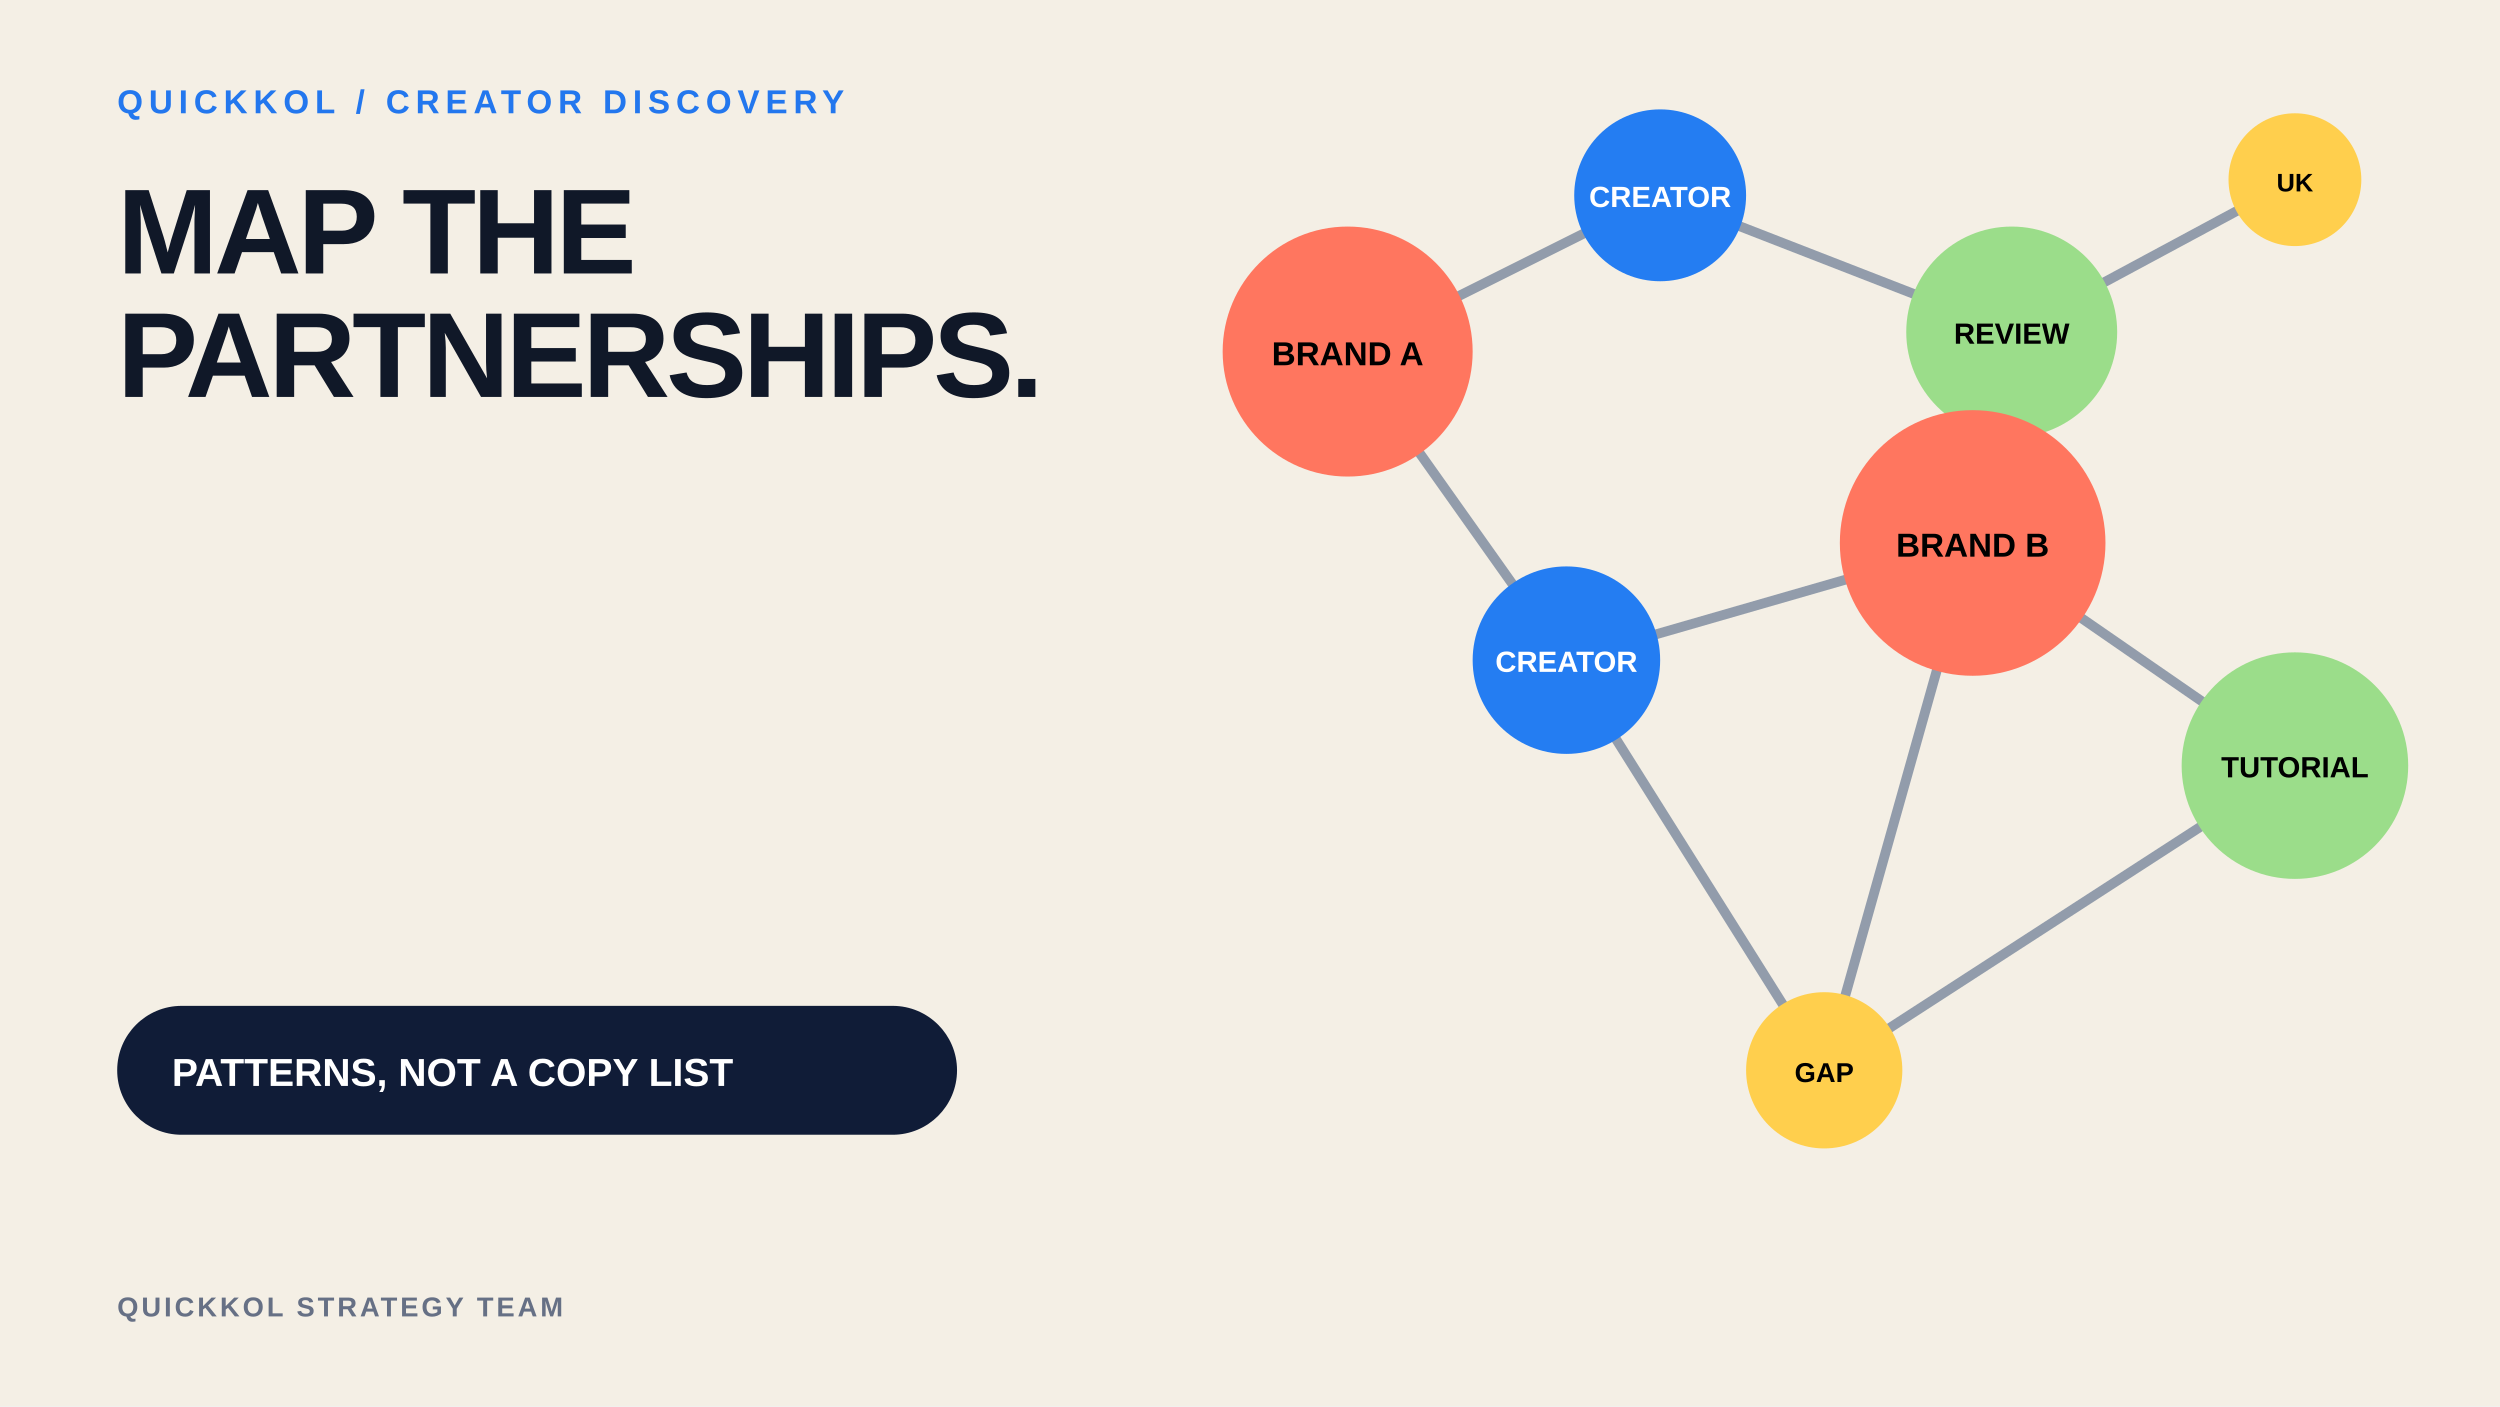
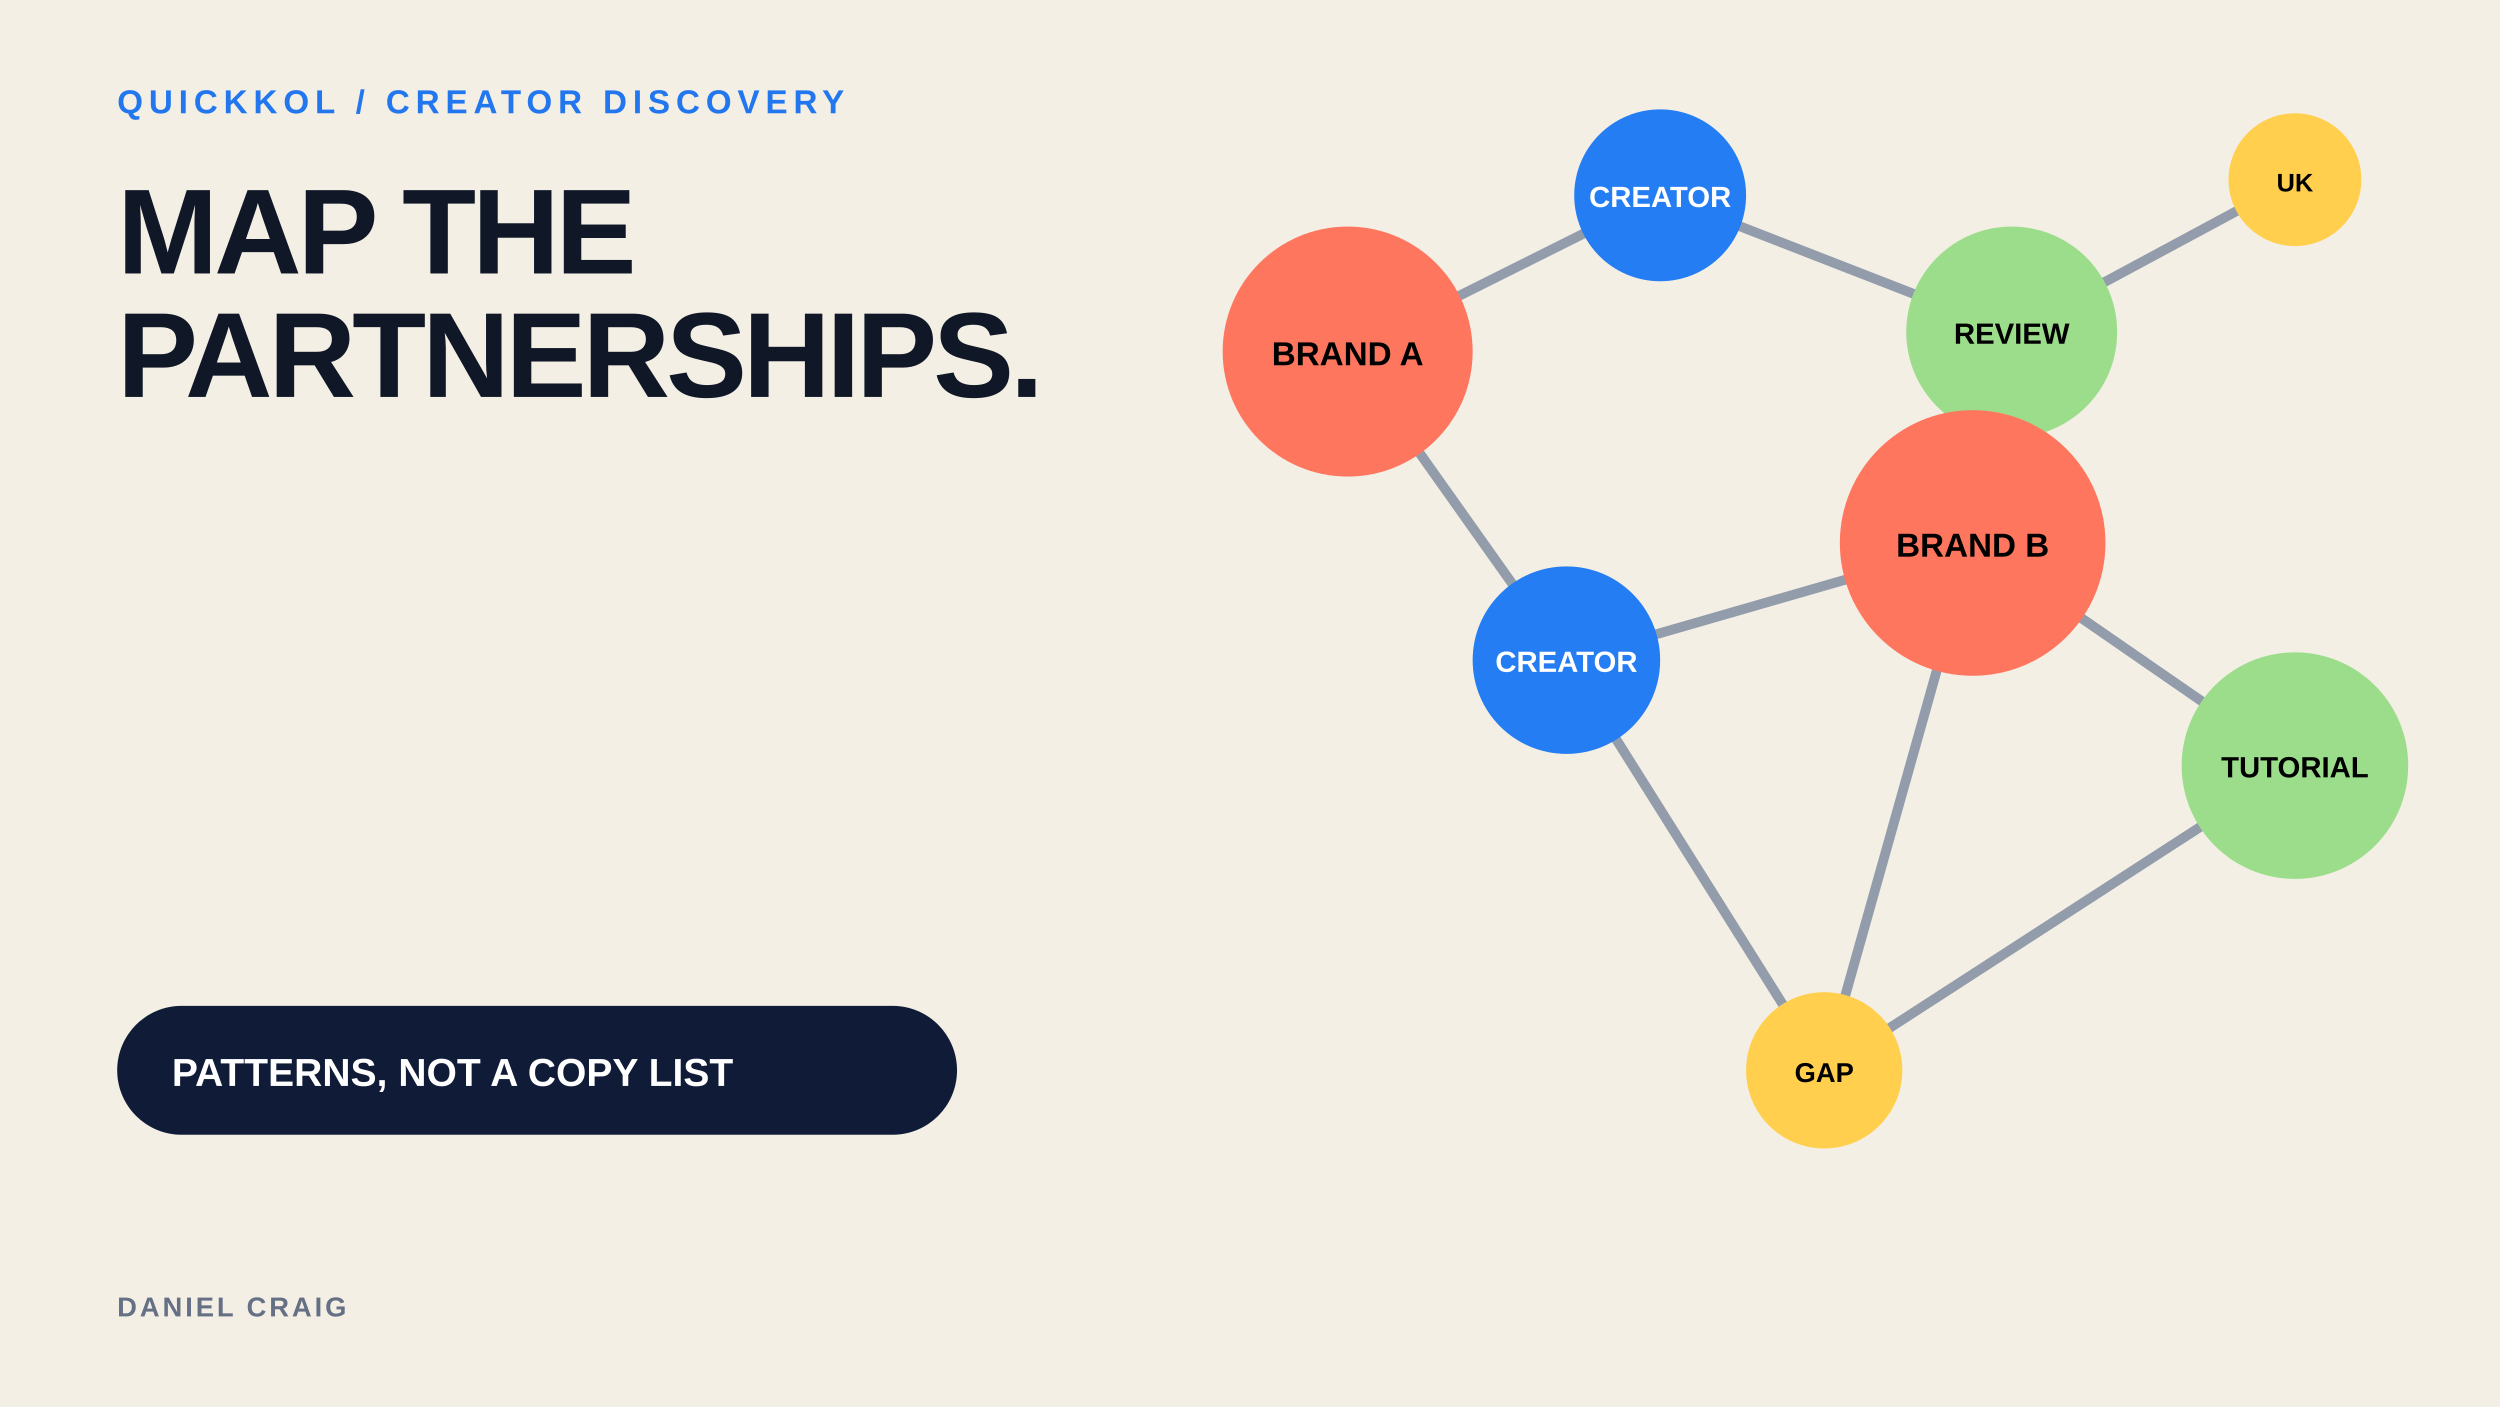
<svg xmlns="http://www.w3.org/2000/svg" width="1280" height="720" viewBox="0 0 1280 720" role="img" aria-labelledby="cover-title cover-desc">
  <rect width="1280" height="720" fill="#f4efe5" />
  <text x="60" y="58" fill="#2377ee" font-family="Arial, Helvetica, sans-serif" font-size="17" font-weight="700" letter-spacing="3">QUICKKOL / CREATOR DISCOVERY</text>
  <text x="60" y="140" fill="#101828" font-family="Arial, Helvetica, sans-serif" font-size="62" font-weight="800" letter-spacing="-2">
    <tspan x="60" dy="0">MAP THE</tspan>
    <tspan x="60" dy="63.24">PARTNERSHIPS.</tspan>
  </text>
  <path d="M690 180L850 100 1030 170 1175 92M690 180L802 338 1010 278 1175 392M802 338L934 548 1175 392M1010 278L934 548" fill="none" stroke="#1a3764" stroke-width="5" opacity=".45" />
  <g font-family="Arial, Helvetica, sans-serif" text-anchor="middle" font-weight="700">
    <circle cx="690" cy="180" r="64" fill="#ff765f" />
    <text x="690" y="187" font-size="17">BRAND A</text>
    <circle cx="850" cy="100" r="44" fill="#247df2" />
    <text x="850" y="106" fill="white" font-size="15">CREATOR</text>
    <circle cx="1030" cy="170" r="54" fill="#9bdd8a" />
    <text x="1030" y="176" font-size="15">REVIEW</text>
    <circle cx="1175" cy="92" r="34" fill="#ffcf4d" />
    <text x="1175" y="98" font-size="13">UK</text>
    <circle cx="802" cy="338" r="48" fill="#247df2" />
    <text x="802" y="344" fill="white" font-size="15">CREATOR</text>
    <circle cx="1010" cy="278" r="68" fill="#ff765f" />
    <text x="1010" y="285" font-size="17">BRAND B</text>
    <circle cx="1175" cy="392" r="58" fill="#9bdd8a" />
    <text x="1175" y="398" font-size="15">TUTORIAL</text>
    <circle cx="934" cy="548" r="40" fill="#ffcf4d" />
    <text x="934" y="554" font-size="14">GAP</text>
  </g>
  <rect x="60" y="515" width="430" height="66" rx="33" fill="#101c37" />
  <text x="88" y="556" fill="white" font-family="Arial, Helvetica, sans-serif" font-size="20" font-weight="700">PATTERNS, NOT A COPY LIST</text>
-   <text x="60" y="674" fill="#667085" font-family="Arial, Helvetica, sans-serif" font-size="14" font-weight="700" letter-spacing="1.5">QUICKKOL STRATEGY TEAM</text>
+   <text x="60" y="674" fill="#667085" font-family="Arial, Helvetica, sans-serif" font-size="14" font-weight="700" letter-spacing="1.5">DANIEL CRAIG</text>
</svg>
